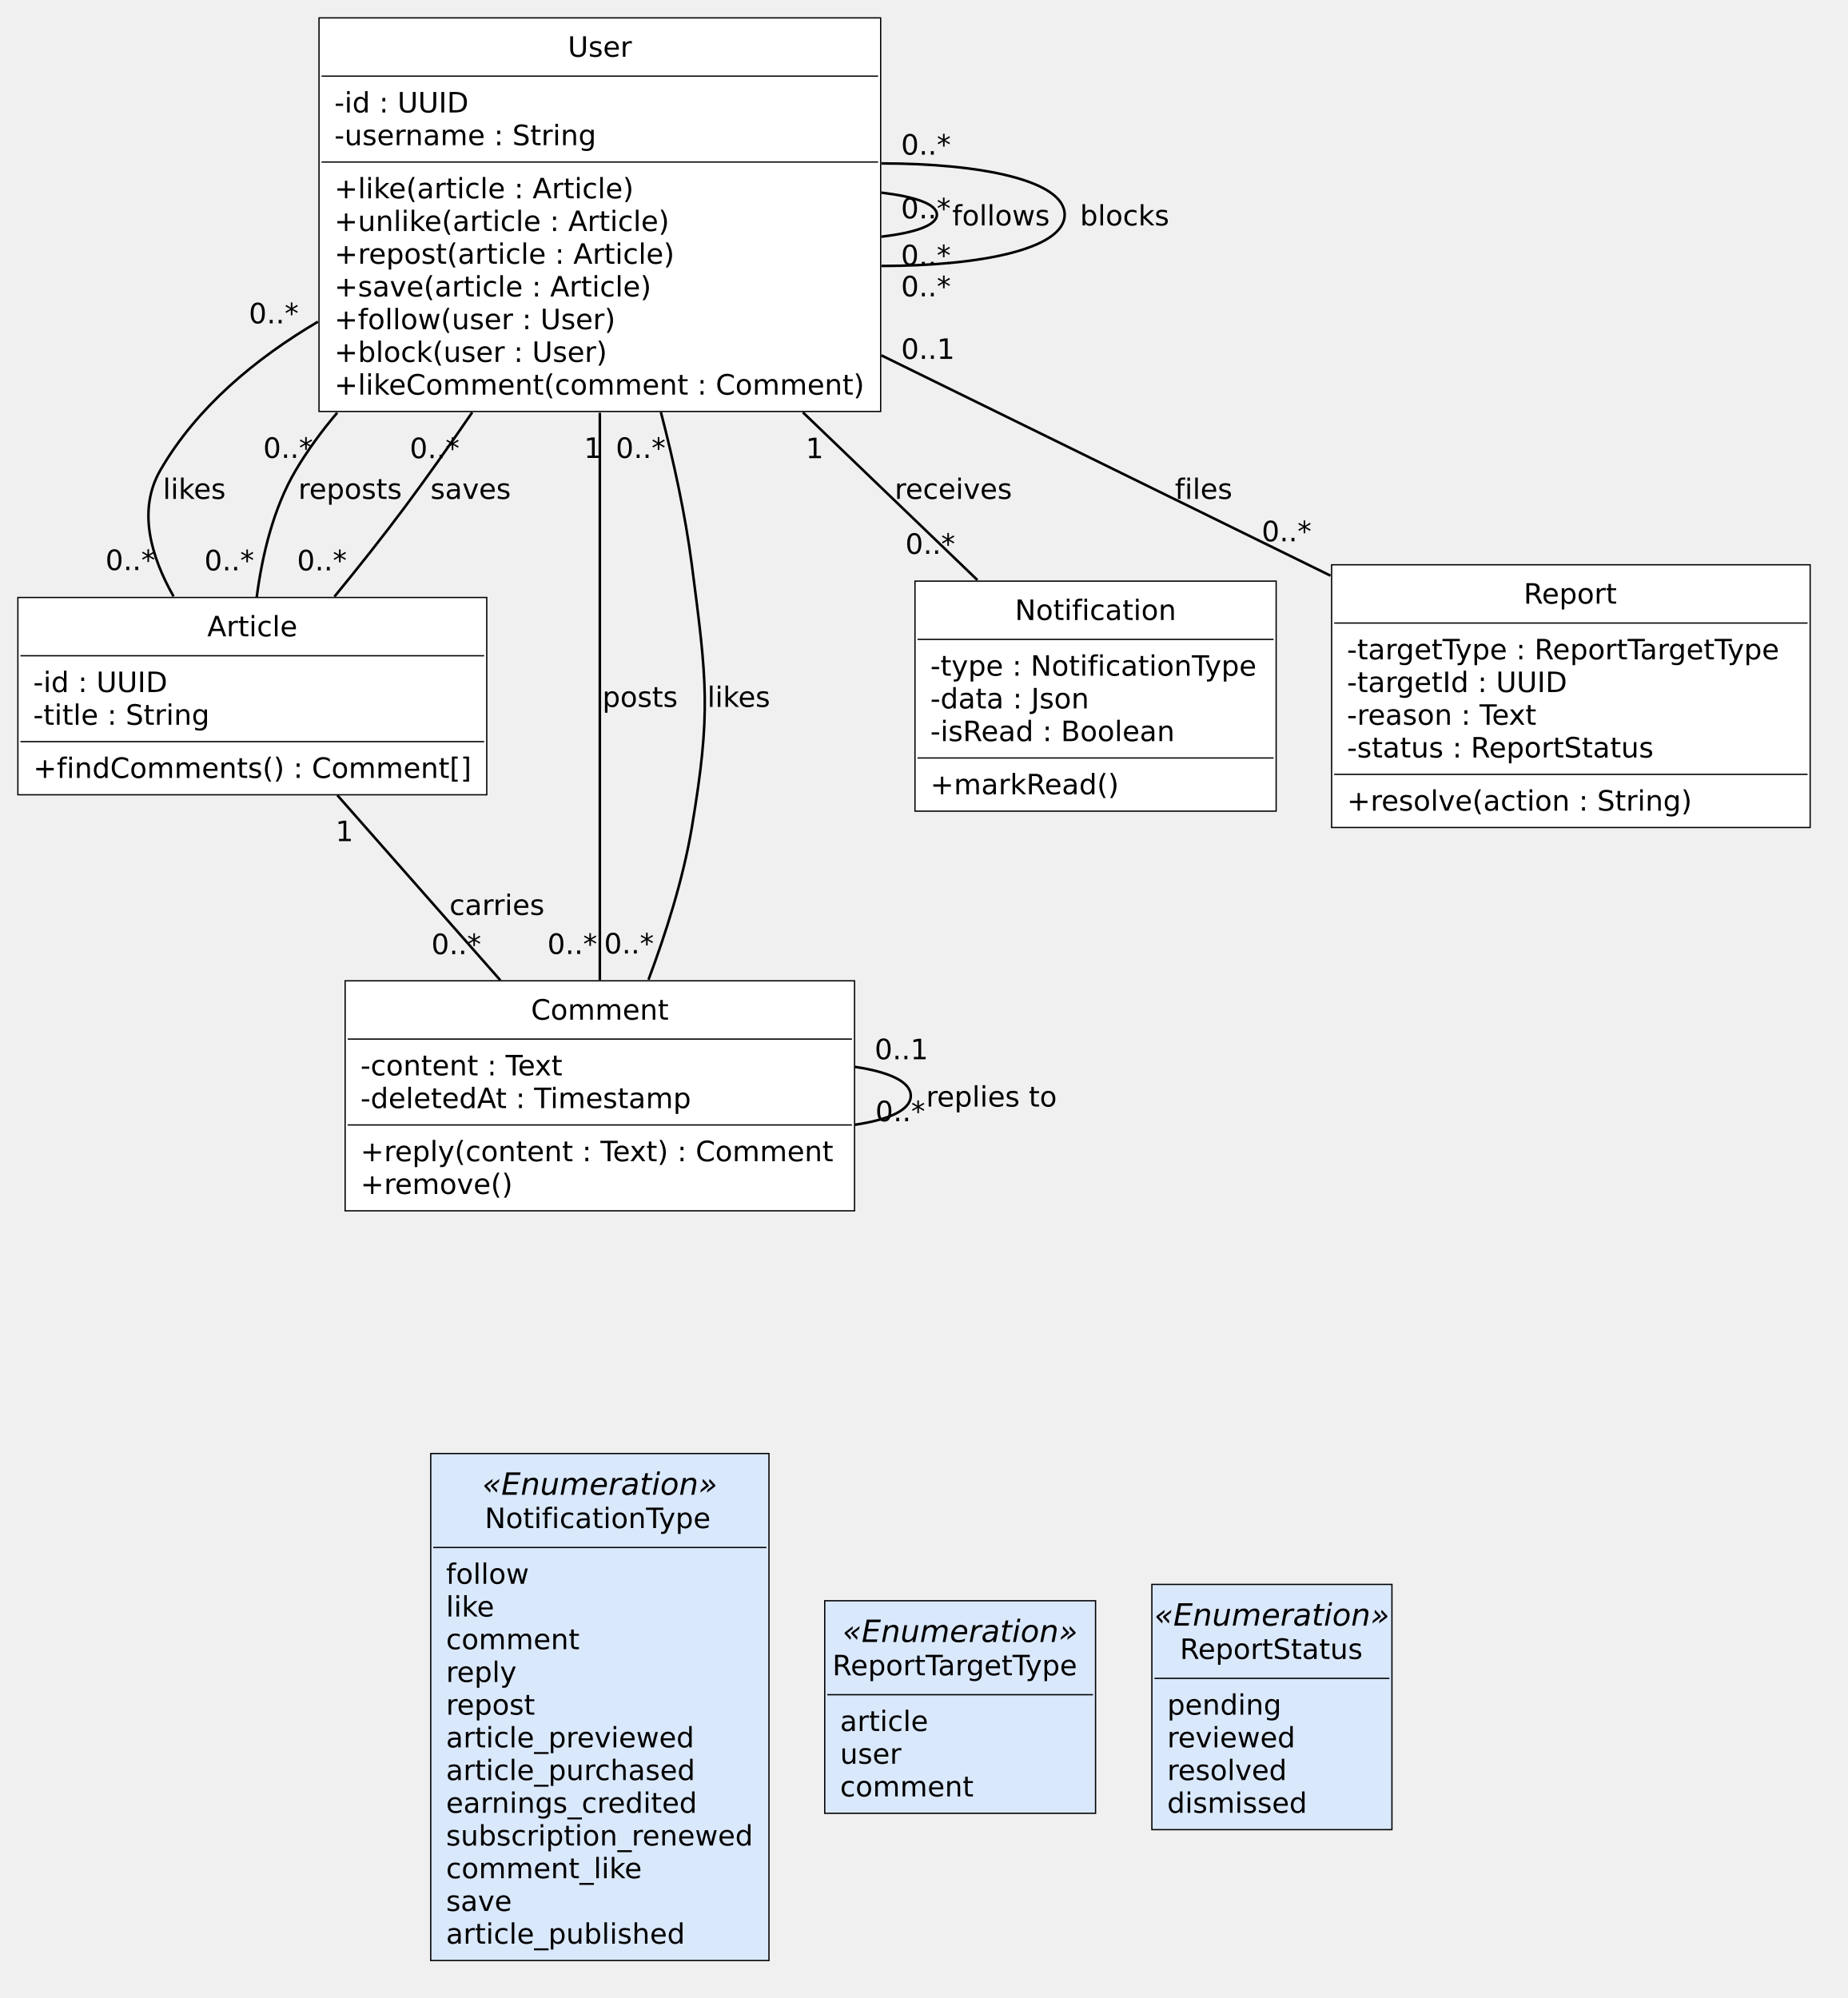
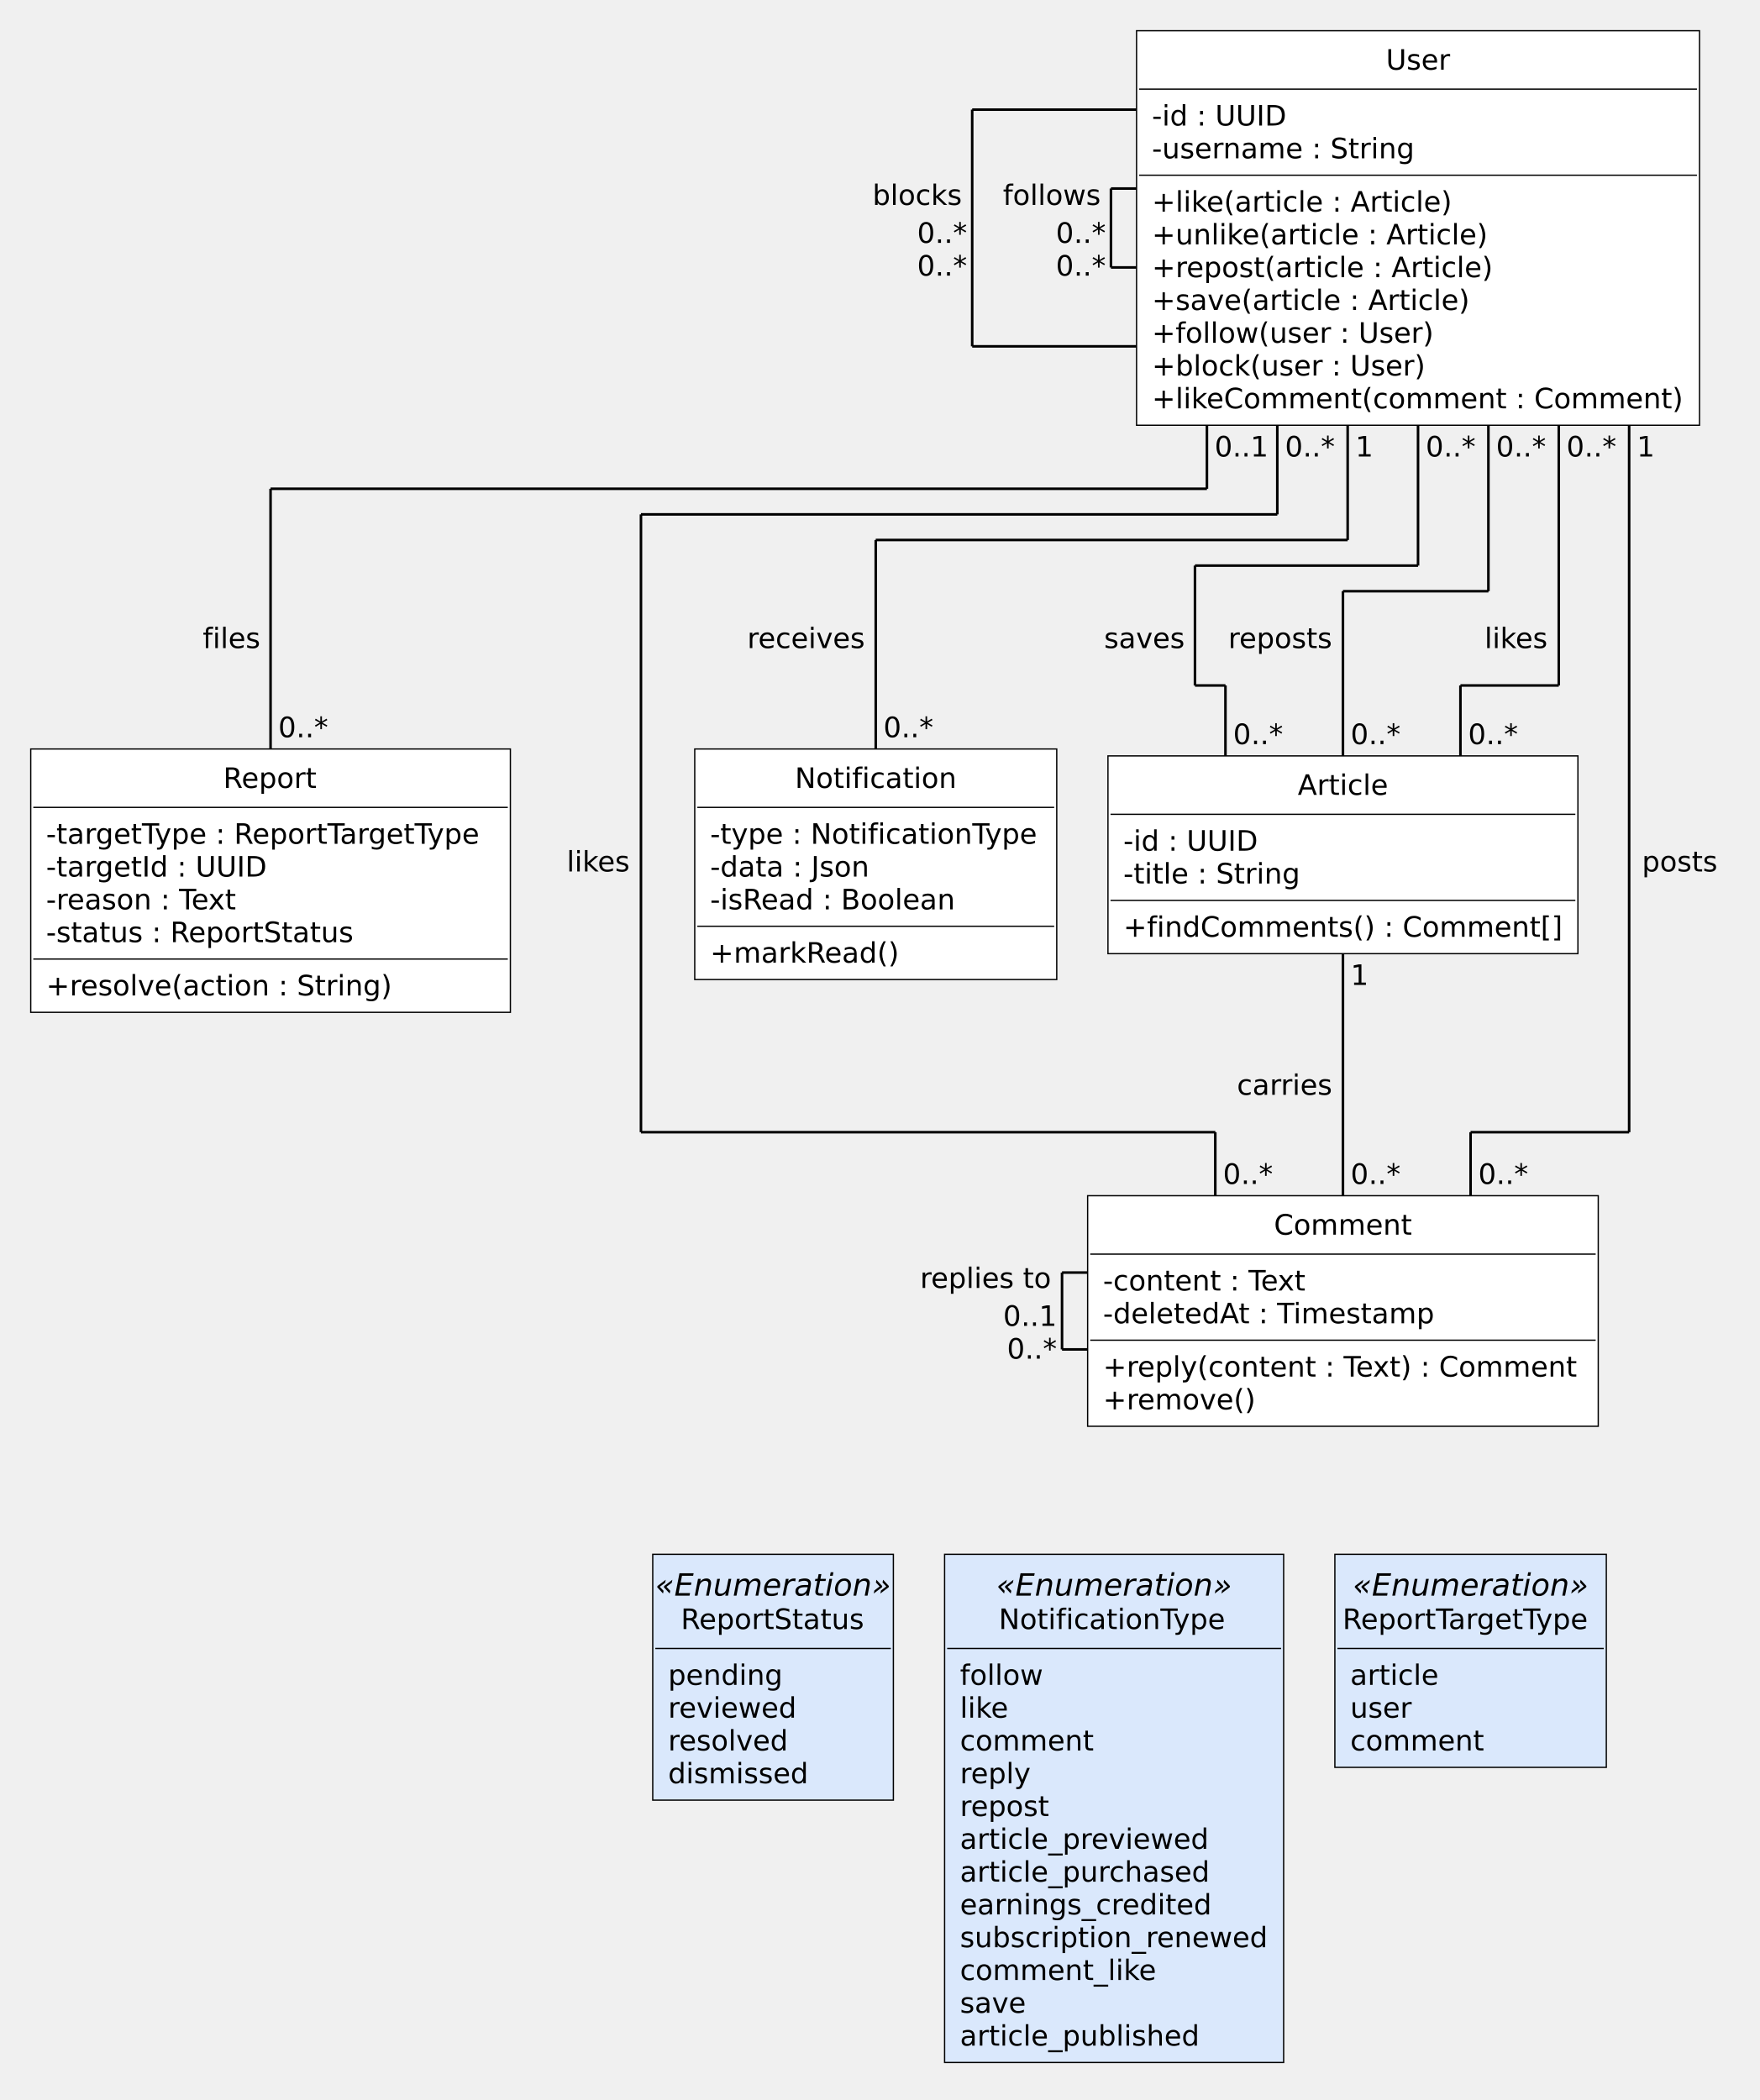
- <svg xmlns="http://www.w3.org/2000/svg" contentStyleType="text/css" data-diagram-type="CLASS" height="782px" preserveAspectRatio="none" style="width:723px;height:782px;background:#FFFFFF;" version="1.1" viewBox="0 0 723 782" width="723px" zoomAndPan="magnify">
+ <svg xmlns="http://www.w3.org/2000/svg" contentStyleType="text/css" data-diagram-type="CLASS" height="820px" preserveAspectRatio="none" style="width:687px;height:820px;background:#FFFFFF;" version="1.1" viewBox="0 0 687 820" width="687px" zoomAndPan="magnify">
  <defs />
  <g>
-     <g class="entity" data-qualified-name="User" data-source-line="10" id="ent0001">
-       <rect fill="#FFFFFF" height="154.047" style="stroke:#000000;stroke-width:0.5;" width="219.797" x="124.84" y="7" />
-       <text fill="#000000" font-family="DejaVu Sans" font-size="11" lengthAdjust="spacing" textLength="25.072" x="222.202" y="22.21">User</text>
-       <line style="stroke:#000000;stroke-width:0.5;" x1="125.84" x2="343.637" y1="29.805" y2="29.805" />
-       <text fill="#000000" font-family="DejaVu Sans" font-size="11" lengthAdjust="spacing" textLength="52.524" x="130.84" y="44.015">-id : UUID</text>
-       <text fill="#000000" font-family="DejaVu Sans" font-size="11" lengthAdjust="spacing" textLength="102.685" x="130.84" y="56.82">-username : String</text>
-       <line style="stroke:#000000;stroke-width:0.5;" x1="125.84" x2="343.637" y1="63.414" y2="63.414" />
-       <text fill="#000000" font-family="DejaVu Sans" font-size="11" lengthAdjust="spacing" textLength="117.541" x="130.84" y="77.624">+like(article : Article)</text>
-       <text fill="#000000" font-family="DejaVu Sans" font-size="11" lengthAdjust="spacing" textLength="131.484" x="130.84" y="90.429">+unlike(article : Article)</text>
-       <text fill="#000000" font-family="DejaVu Sans" font-size="11" lengthAdjust="spacing" textLength="133.337" x="130.84" y="103.234">+repost(article : Article)</text>
-       <text fill="#000000" font-family="DejaVu Sans" font-size="11" lengthAdjust="spacing" textLength="124.04" x="130.84" y="116.039">+save(article : Article)</text>
-       <text fill="#000000" font-family="DejaVu Sans" font-size="11" lengthAdjust="spacing" textLength="110.005" x="130.84" y="128.843">+follow(user : User)</text>
-       <text fill="#000000" font-family="DejaVu Sans" font-size="11" lengthAdjust="spacing" textLength="106.751" x="130.84" y="141.648">+block(user : User)</text>
-       <text fill="#000000" font-family="DejaVu Sans" font-size="11" lengthAdjust="spacing" textLength="207.797" x="130.84" y="154.453">+likeComment(comment : Comment)</text>
+     <g class="entity" data-qualified-name="User" data-source-line="9" id="ent0001">
+       <rect fill="#FFFFFF" height="154.047" style="stroke:#000000;stroke-width:0.5;" width="219.797" x="443.747" y="12" />
+       <text fill="#000000" font-family="DejaVu Sans" font-size="11" lengthAdjust="spacing" textLength="25.072" x="541.109" y="27.21">User</text>
+       <line style="stroke:#000000;stroke-width:0.5;" x1="444.747" x2="662.544" y1="34.805" y2="34.805" />
+       <text fill="#000000" font-family="DejaVu Sans" font-size="11" lengthAdjust="spacing" textLength="52.524" x="449.747" y="49.015">-id : UUID</text>
+       <text fill="#000000" font-family="DejaVu Sans" font-size="11" lengthAdjust="spacing" textLength="102.685" x="449.747" y="61.82">-username : String</text>
+       <line style="stroke:#000000;stroke-width:0.5;" x1="444.747" x2="662.544" y1="68.414" y2="68.414" />
+       <text fill="#000000" font-family="DejaVu Sans" font-size="11" lengthAdjust="spacing" textLength="117.541" x="449.747" y="82.624">+like(article : Article)</text>
+       <text fill="#000000" font-family="DejaVu Sans" font-size="11" lengthAdjust="spacing" textLength="131.484" x="449.747" y="95.429">+unlike(article : Article)</text>
+       <text fill="#000000" font-family="DejaVu Sans" font-size="11" lengthAdjust="spacing" textLength="133.337" x="449.747" y="108.234">+repost(article : Article)</text>
+       <text fill="#000000" font-family="DejaVu Sans" font-size="11" lengthAdjust="spacing" textLength="124.04" x="449.747" y="121.039">+save(article : Article)</text>
+       <text fill="#000000" font-family="DejaVu Sans" font-size="11" lengthAdjust="spacing" textLength="110.005" x="449.747" y="133.843">+follow(user : User)</text>
+       <text fill="#000000" font-family="DejaVu Sans" font-size="11" lengthAdjust="spacing" textLength="106.751" x="449.747" y="146.648">+block(user : User)</text>
+       <text fill="#000000" font-family="DejaVu Sans" font-size="11" lengthAdjust="spacing" textLength="207.797" x="449.747" y="159.453">+likeComment(comment : Comment)</text>
    </g>
-     <g class="entity" data-qualified-name="Article" data-source-line="21" id="ent0002">
-       <rect fill="#FFFFFF" height="77.219" style="stroke:#000000;stroke-width:0.5;" width="183.483" x="7" y="233.85" />
-       <text fill="#000000" font-family="DejaVu Sans" font-size="11" lengthAdjust="spacing" textLength="35.288" x="81.097" y="249.06">Article</text>
-       <line style="stroke:#000000;stroke-width:0.5;" x1="8" x2="189.483" y1="256.655" y2="256.655" />
-       <text fill="#000000" font-family="DejaVu Sans" font-size="11" lengthAdjust="spacing" textLength="52.524" x="13" y="270.865">-id : UUID</text>
-       <text fill="#000000" font-family="DejaVu Sans" font-size="11" lengthAdjust="spacing" textLength="69.002" x="13" y="283.67">-title : String</text>
-       <line style="stroke:#000000;stroke-width:0.5;" x1="8" x2="189.483" y1="290.264" y2="290.264" />
-       <text fill="#000000" font-family="DejaVu Sans" font-size="11" lengthAdjust="spacing" textLength="171.483" x="13" y="304.474">+findComments() : Comment[]</text>
+     <g class="entity" data-qualified-name="Article" data-source-line="20" id="ent0002">
+       <rect fill="#FFFFFF" height="77.219" style="stroke:#000000;stroke-width:0.5;" width="183.483" x="432.586" y="295.162" />
+       <text fill="#000000" font-family="DejaVu Sans" font-size="11" lengthAdjust="spacing" textLength="35.288" x="506.684" y="310.373">Article</text>
+       <line style="stroke:#000000;stroke-width:0.5;" x1="433.586" x2="615.069" y1="317.967" y2="317.967" />
+       <text fill="#000000" font-family="DejaVu Sans" font-size="11" lengthAdjust="spacing" textLength="52.524" x="438.586" y="332.177">-id : UUID</text>
+       <text fill="#000000" font-family="DejaVu Sans" font-size="11" lengthAdjust="spacing" textLength="69.002" x="438.586" y="344.982">-title : String</text>
+       <line style="stroke:#000000;stroke-width:0.5;" x1="433.586" x2="615.069" y1="351.576" y2="351.576" />
+       <text fill="#000000" font-family="DejaVu Sans" font-size="11" lengthAdjust="spacing" textLength="171.483" x="438.586" y="365.787">+findComments() : Comment[]</text>
    </g>
-     <g class="entity" data-qualified-name="Comment" data-source-line="26" id="ent0003">
-       <rect fill="#FFFFFF" height="90.023" style="stroke:#000000;stroke-width:0.5;" width="199.355" x="135.06" y="383.88" />
-       <text fill="#000000" font-family="DejaVu Sans" font-size="11" lengthAdjust="spacing" textLength="53.894" x="207.791" y="399.09">Comment</text>
-       <line style="stroke:#000000;stroke-width:0.5;" x1="136.06" x2="333.414" y1="406.685" y2="406.685" />
-       <text fill="#000000" font-family="DejaVu Sans" font-size="11" lengthAdjust="spacing" textLength="81.093" x="141.06" y="420.895">-content : Text</text>
-       <text fill="#000000" font-family="DejaVu Sans" font-size="11" lengthAdjust="spacing" textLength="129.884" x="141.06" y="433.7">-deletedAt : Timestamp</text>
-       <line style="stroke:#000000;stroke-width:0.5;" x1="136.06" x2="333.414" y1="440.294" y2="440.294" />
-       <text fill="#000000" font-family="DejaVu Sans" font-size="11" lengthAdjust="spacing" textLength="187.355" x="141.06" y="454.505">+reply(content : Text) : Comment</text>
-       <text fill="#000000" font-family="DejaVu Sans" font-size="11" lengthAdjust="spacing" textLength="59.812" x="141.06" y="467.309">+remove()</text>
+     <g class="entity" data-qualified-name="Comment" data-source-line="25" id="ent0003">
+       <rect fill="#FFFFFF" height="90.023" style="stroke:#000000;stroke-width:0.5;" width="199.355" x="424.651" y="466.898" />
+       <text fill="#000000" font-family="DejaVu Sans" font-size="11" lengthAdjust="spacing" textLength="53.894" x="497.381" y="482.109">Comment</text>
+       <line style="stroke:#000000;stroke-width:0.5;" x1="425.651" x2="623.005" y1="489.703" y2="489.703" />
+       <text fill="#000000" font-family="DejaVu Sans" font-size="11" lengthAdjust="spacing" textLength="81.093" x="430.651" y="503.914">-content : Text</text>
+       <text fill="#000000" font-family="DejaVu Sans" font-size="11" lengthAdjust="spacing" textLength="129.884" x="430.651" y="516.718">-deletedAt : Timestamp</text>
+       <line style="stroke:#000000;stroke-width:0.5;" x1="425.651" x2="623.005" y1="523.312" y2="523.312" />
+       <text fill="#000000" font-family="DejaVu Sans" font-size="11" lengthAdjust="spacing" textLength="187.355" x="430.651" y="537.523">+reply(content : Text) : Comment</text>
+       <text fill="#000000" font-family="DejaVu Sans" font-size="11" lengthAdjust="spacing" textLength="59.812" x="430.651" y="550.328">+remove()</text>
    </g>
-     <g class="entity" data-qualified-name="Notification" data-source-line="32" id="ent0004">
-       <rect fill="#FFFFFF" height="90.023" style="stroke:#000000;stroke-width:0.5;" width="141.336" x="358.07" y="227.45" />
-       <text fill="#000000" font-family="DejaVu Sans" font-size="11" lengthAdjust="spacing" textLength="63.116" x="397.18" y="242.66">Notification</text>
-       <line style="stroke:#000000;stroke-width:0.5;" x1="359.07" x2="498.406" y1="250.255" y2="250.255" />
-       <text fill="#000000" font-family="DejaVu Sans" font-size="11" lengthAdjust="spacing" textLength="129.336" x="364.07" y="264.465">-type : NotificationType</text>
-       <text fill="#000000" font-family="DejaVu Sans" font-size="11" lengthAdjust="spacing" textLength="62.122" x="364.07" y="277.27">-data : Json</text>
-       <text fill="#000000" font-family="DejaVu Sans" font-size="11" lengthAdjust="spacing" textLength="96.132" x="364.07" y="290.075">-isRead : Boolean</text>
-       <line style="stroke:#000000;stroke-width:0.5;" x1="359.07" x2="498.406" y1="296.669" y2="296.669" />
-       <text fill="#000000" font-family="DejaVu Sans" font-size="11" lengthAdjust="spacing" textLength="74.282" x="364.07" y="310.879">+markRead()</text>
+     <g class="entity" data-qualified-name="Notification" data-source-line="31" id="ent0004">
+       <rect fill="#FFFFFF" height="90.023" style="stroke:#000000;stroke-width:0.5;" width="141.336" x="271.25" y="292.461" />
+       <text fill="#000000" font-family="DejaVu Sans" font-size="11" lengthAdjust="spacing" textLength="63.116" x="310.361" y="307.671">Notification</text>
+       <line style="stroke:#000000;stroke-width:0.5;" x1="272.25" x2="411.586" y1="315.266" y2="315.266" />
+       <text fill="#000000" font-family="DejaVu Sans" font-size="11" lengthAdjust="spacing" textLength="129.336" x="277.25" y="329.476">-type : NotificationType</text>
+       <text fill="#000000" font-family="DejaVu Sans" font-size="11" lengthAdjust="spacing" textLength="62.122" x="277.25" y="342.281">-data : Json</text>
+       <text fill="#000000" font-family="DejaVu Sans" font-size="11" lengthAdjust="spacing" textLength="96.132" x="277.25" y="355.085">-isRead : Boolean</text>
+       <line style="stroke:#000000;stroke-width:0.5;" x1="272.25" x2="411.586" y1="361.68" y2="361.68" />
+       <text fill="#000000" font-family="DejaVu Sans" font-size="11" lengthAdjust="spacing" textLength="74.282" x="277.25" y="375.89">+markRead()</text>
    </g>
-     <g class="entity" data-qualified-name="Report" data-source-line="38" id="ent0005">
-       <rect fill="#FFFFFF" height="102.828" style="stroke:#000000;stroke-width:0.5;" width="187.269" x="521.11" y="221.05" />
-       <text fill="#000000" font-family="DejaVu Sans" font-size="11" lengthAdjust="spacing" textLength="36.959" x="596.265" y="236.26">Report</text>
-       <line style="stroke:#000000;stroke-width:0.5;" x1="522.11" x2="707.38" y1="243.855" y2="243.855" />
-       <text fill="#000000" font-family="DejaVu Sans" font-size="11" lengthAdjust="spacing" textLength="175.269" x="527.11" y="258.065">-targetType : ReportTargetType</text>
-       <text fill="#000000" font-family="DejaVu Sans" font-size="11" lengthAdjust="spacing" textLength="86.351" x="527.11" y="270.87">-targetId : UUID</text>
-       <text fill="#000000" font-family="DejaVu Sans" font-size="11" lengthAdjust="spacing" textLength="76.441" x="527.11" y="283.675">-reason : Text</text>
-       <text fill="#000000" font-family="DejaVu Sans" font-size="11" lengthAdjust="spacing" textLength="120.479" x="527.11" y="296.479">-status : ReportStatus</text>
-       <line style="stroke:#000000;stroke-width:0.5;" x1="522.11" x2="707.38" y1="303.073" y2="303.073" />
-       <text fill="#000000" font-family="DejaVu Sans" font-size="11" lengthAdjust="spacing" textLength="135.271" x="527.11" y="317.284">+resolve(action : String)</text>
+     <g class="entity" data-qualified-name="Report" data-source-line="37" id="ent0005">
+       <rect fill="#FFFFFF" height="102.828" style="stroke:#000000;stroke-width:0.5;" width="187.269" x="12" y="292.461" />
+       <text fill="#000000" font-family="DejaVu Sans" font-size="11" lengthAdjust="spacing" textLength="36.959" x="87.156" y="307.671">Report</text>
+       <line style="stroke:#000000;stroke-width:0.5;" x1="13" x2="198.269" y1="315.266" y2="315.266" />
+       <text fill="#000000" font-family="DejaVu Sans" font-size="11" lengthAdjust="spacing" textLength="175.269" x="18" y="329.476">-targetType : ReportTargetType</text>
+       <text fill="#000000" font-family="DejaVu Sans" font-size="11" lengthAdjust="spacing" textLength="86.351" x="18" y="342.281">-targetId : UUID</text>
+       <text fill="#000000" font-family="DejaVu Sans" font-size="11" lengthAdjust="spacing" textLength="76.441" x="18" y="355.085">-reason : Text</text>
+       <text fill="#000000" font-family="DejaVu Sans" font-size="11" lengthAdjust="spacing" textLength="120.479" x="18" y="367.89">-status : ReportStatus</text>
+       <line style="stroke:#000000;stroke-width:0.5;" x1="13" x2="198.269" y1="374.484" y2="374.484" />
+       <text fill="#000000" font-family="DejaVu Sans" font-size="11" lengthAdjust="spacing" textLength="135.271" x="18" y="388.695">+resolve(action : String)</text>
    </g>
-     <g class="entity" data-qualified-name="NotificationType" data-source-line="46" id="ent0006">
-       <rect fill="#DAE8FC" height="198.43" style="stroke:#000000;stroke-width:0.5;" width="132.372" x="168.56" y="568.9" />
-       <text fill="#000000" font-family="DejaVu Sans" font-size="12" font-style="italic" lengthAdjust="spacing" textLength="91.951" x="188.77" y="585.039">«Enumeration»</text>
-       <text fill="#000000" font-family="DejaVu Sans" font-size="11" lengthAdjust="spacing" textLength="90.095" x="189.698" y="598.079">NotificationType</text>
-       <line style="stroke:#000000;stroke-width:0.5;" x1="169.56" x2="299.932" y1="605.673" y2="605.673" />
-       <text fill="#000000" font-family="DejaVu Sans" font-size="11" lengthAdjust="spacing" textLength="32.441" x="174.56" y="619.884">follow</text>
-       <text fill="#000000" font-family="DejaVu Sans" font-size="11" lengthAdjust="spacing" textLength="19.25" x="174.56" y="632.689">like</text>
-       <text fill="#000000" font-family="DejaVu Sans" font-size="11" lengthAdjust="spacing" textLength="52.261" x="174.56" y="645.493">comment</text>
-       <text fill="#000000" font-family="DejaVu Sans" font-size="11" lengthAdjust="spacing" textLength="27.838" x="174.56" y="658.298">reply</text>
-       <text fill="#000000" font-family="DejaVu Sans" font-size="11" lengthAdjust="spacing" textLength="35.046" x="174.56" y="671.103">repost</text>
-       <text fill="#000000" font-family="DejaVu Sans" font-size="11" lengthAdjust="spacing" textLength="97.356" x="174.56" y="683.907">article_previewed</text>
-       <text fill="#000000" font-family="DejaVu Sans" font-size="11" lengthAdjust="spacing" textLength="97.722" x="174.56" y="696.712">article_purchased</text>
-       <text fill="#000000" font-family="DejaVu Sans" font-size="11" lengthAdjust="spacing" textLength="98.683" x="174.56" y="709.517">earnings_credited</text>
-       <text fill="#000000" font-family="DejaVu Sans" font-size="11" lengthAdjust="spacing" textLength="120.372" x="174.56" y="722.321">subscription_renewed</text>
-       <text fill="#000000" font-family="DejaVu Sans" font-size="11" lengthAdjust="spacing" textLength="77.011" x="174.56" y="735.126">comment_like</text>
-       <text fill="#000000" font-family="DejaVu Sans" font-size="11" lengthAdjust="spacing" textLength="25.749" x="174.56" y="747.931">save</text>
-       <text fill="#000000" font-family="DejaVu Sans" font-size="11" lengthAdjust="spacing" textLength="93.505" x="174.56" y="760.735">article_published</text>
+     <g class="entity" data-qualified-name="NotificationType" data-source-line="45" id="ent0006">
+       <rect fill="#DAE8FC" height="198.43" style="stroke:#000000;stroke-width:0.5;" width="132.372" x="368.803" y="606.922" />
+       <text fill="#000000" font-family="DejaVu Sans" font-size="12" font-style="italic" lengthAdjust="spacing" textLength="91.951" x="389.014" y="623.061">«Enumeration»</text>
+       <text fill="#000000" font-family="DejaVu Sans" font-size="11" lengthAdjust="spacing" textLength="90.095" x="389.942" y="636.101">NotificationType</text>
+       <line style="stroke:#000000;stroke-width:0.5;" x1="369.803" x2="500.175" y1="643.695" y2="643.695" />
+       <text fill="#000000" font-family="DejaVu Sans" font-size="11" lengthAdjust="spacing" textLength="32.441" x="374.803" y="657.906">follow</text>
+       <text fill="#000000" font-family="DejaVu Sans" font-size="11" lengthAdjust="spacing" textLength="19.25" x="374.803" y="670.71">like</text>
+       <text fill="#000000" font-family="DejaVu Sans" font-size="11" lengthAdjust="spacing" textLength="52.261" x="374.803" y="683.515">comment</text>
+       <text fill="#000000" font-family="DejaVu Sans" font-size="11" lengthAdjust="spacing" textLength="27.838" x="374.803" y="696.32">reply</text>
+       <text fill="#000000" font-family="DejaVu Sans" font-size="11" lengthAdjust="spacing" textLength="35.046" x="374.803" y="709.125">repost</text>
+       <text fill="#000000" font-family="DejaVu Sans" font-size="11" lengthAdjust="spacing" textLength="97.356" x="374.803" y="721.929">article_previewed</text>
+       <text fill="#000000" font-family="DejaVu Sans" font-size="11" lengthAdjust="spacing" textLength="97.722" x="374.803" y="734.734">article_purchased</text>
+       <text fill="#000000" font-family="DejaVu Sans" font-size="11" lengthAdjust="spacing" textLength="98.683" x="374.803" y="747.539">earnings_credited</text>
+       <text fill="#000000" font-family="DejaVu Sans" font-size="11" lengthAdjust="spacing" textLength="120.372" x="374.803" y="760.343">subscription_renewed</text>
+       <text fill="#000000" font-family="DejaVu Sans" font-size="11" lengthAdjust="spacing" textLength="77.011" x="374.803" y="773.148">comment_like</text>
+       <text fill="#000000" font-family="DejaVu Sans" font-size="11" lengthAdjust="spacing" textLength="25.749" x="374.803" y="785.953">save</text>
+       <text fill="#000000" font-family="DejaVu Sans" font-size="11" lengthAdjust="spacing" textLength="93.505" x="374.803" y="798.757">article_published</text>
    </g>
-     <g class="entity" data-qualified-name="ReportTargetType" data-source-line="60" id="ent0007">
-       <rect fill="#DAE8FC" height="83.188" style="stroke:#000000;stroke-width:0.5;" width="105.983" x="322.75" y="626.52" />
-       <text fill="#000000" font-family="DejaVu Sans" font-size="12" font-style="italic" lengthAdjust="spacing" textLength="91.951" x="329.766" y="642.659">«Enumeration»</text>
-       <text fill="#000000" font-family="DejaVu Sans" font-size="11" lengthAdjust="spacing" textLength="99.983" x="325.75" y="655.699">ReportTargetType</text>
-       <line style="stroke:#000000;stroke-width:0.5;" x1="323.75" x2="427.733" y1="663.293" y2="663.293" />
-       <text fill="#000000" font-family="DejaVu Sans" font-size="11" lengthAdjust="spacing" textLength="34.504" x="328.75" y="677.504">article</text>
-       <text fill="#000000" font-family="DejaVu Sans" font-size="11" lengthAdjust="spacing" textLength="23.993" x="328.75" y="690.309">user</text>
-       <text fill="#000000" font-family="DejaVu Sans" font-size="11" lengthAdjust="spacing" textLength="52.261" x="328.75" y="703.113">comment</text>
+     <g class="entity" data-qualified-name="ReportTargetType" data-source-line="59" id="ent0007">
+       <rect fill="#DAE8FC" height="83.188" style="stroke:#000000;stroke-width:0.5;" width="105.983" x="521.175" y="606.922" />
+       <text fill="#000000" font-family="DejaVu Sans" font-size="12" font-style="italic" lengthAdjust="spacing" textLength="91.951" x="528.191" y="623.061">«Enumeration»</text>
+       <text fill="#000000" font-family="DejaVu Sans" font-size="11" lengthAdjust="spacing" textLength="99.983" x="524.175" y="636.101">ReportTargetType</text>
+       <line style="stroke:#000000;stroke-width:0.5;" x1="522.175" x2="626.158" y1="643.695" y2="643.695" />
+       <text fill="#000000" font-family="DejaVu Sans" font-size="11" lengthAdjust="spacing" textLength="34.504" x="527.175" y="657.906">article</text>
+       <text fill="#000000" font-family="DejaVu Sans" font-size="11" lengthAdjust="spacing" textLength="23.993" x="527.175" y="670.71">user</text>
+       <text fill="#000000" font-family="DejaVu Sans" font-size="11" lengthAdjust="spacing" textLength="52.261" x="527.175" y="683.515">comment</text>
    </g>
-     <g class="entity" data-qualified-name="ReportStatus" data-source-line="65" id="ent0008">
-       <rect fill="#DAE8FC" height="95.992" style="stroke:#000000;stroke-width:0.5;" width="93.951" x="450.77" y="620.12" />
-       <text fill="#000000" font-family="DejaVu Sans" font-size="12" font-style="italic" lengthAdjust="spacing" textLength="91.951" x="451.77" y="636.259">«Enumeration»</text>
-       <text fill="#000000" font-family="DejaVu Sans" font-size="11" lengthAdjust="spacing" textLength="72.01" x="461.74" y="649.299">ReportStatus</text>
-       <line style="stroke:#000000;stroke-width:0.5;" x1="451.77" x2="543.721" y1="656.893" y2="656.893" />
-       <text fill="#000000" font-family="DejaVu Sans" font-size="11" lengthAdjust="spacing" textLength="44.714" x="456.77" y="671.104">pending</text>
-       <text fill="#000000" font-family="DejaVu Sans" font-size="11" lengthAdjust="spacing" textLength="50.37" x="456.77" y="683.909">reviewed</text>
-       <text fill="#000000" font-family="DejaVu Sans" font-size="11" lengthAdjust="spacing" textLength="47.067" x="456.77" y="696.713">resolved</text>
-       <text fill="#000000" font-family="DejaVu Sans" font-size="11" lengthAdjust="spacing" textLength="54.753" x="456.77" y="709.518">dismissed</text>
+     <g class="entity" data-qualified-name="ReportStatus" data-source-line="64" id="ent0008">
+       <rect fill="#DAE8FC" height="95.992" style="stroke:#000000;stroke-width:0.5;" width="93.951" x="254.852" y="606.922" />
+       <text fill="#000000" font-family="DejaVu Sans" font-size="12" font-style="italic" lengthAdjust="spacing" textLength="91.951" x="255.852" y="623.061">«Enumeration»</text>
+       <text fill="#000000" font-family="DejaVu Sans" font-size="11" lengthAdjust="spacing" textLength="72.01" x="265.823" y="636.101">ReportStatus</text>
+       <line style="stroke:#000000;stroke-width:0.5;" x1="255.852" x2="347.803" y1="643.695" y2="643.695" />
+       <text fill="#000000" font-family="DejaVu Sans" font-size="11" lengthAdjust="spacing" textLength="44.714" x="260.852" y="657.906">pending</text>
+       <text fill="#000000" font-family="DejaVu Sans" font-size="11" lengthAdjust="spacing" textLength="50.37" x="260.852" y="670.71">reviewed</text>
+       <text fill="#000000" font-family="DejaVu Sans" font-size="11" lengthAdjust="spacing" textLength="47.067" x="260.852" y="683.515">resolved</text>
+       <text fill="#000000" font-family="DejaVu Sans" font-size="11" lengthAdjust="spacing" textLength="54.753" x="260.852" y="696.32">dismissed</text>
    </g>
-     <g class="link" data-entity-1="ent0001" data-entity-2="ent0003" data-link-type="association" data-source-line="72" id="lnk9">
-       <path codeLine="72" d="M234.74,161.54 C234.74,229.83 234.74,327.46 234.74,383.59" fill="none" id="User-Comment" style="stroke:#000000;stroke-width:1;" />
-       <text fill="#000000" font-family="DejaVu Sans" font-size="11" lengthAdjust="spacing" textLength="29.487" x="235.74" y="276.67">posts</text>
-       <text fill="#000000" font-family="DejaVu Sans" font-size="11" lengthAdjust="spacing" textLength="6.998" x="228.517" y="179.225">1</text>
-       <text fill="#000000" font-family="DejaVu Sans" font-size="11" lengthAdjust="spacing" textLength="19.492" x="214.208" y="373.37">0..*</text>
-     </g>
-     <g class="link" data-entity-1="ent0001" data-entity-2="ent0003" data-link-type="association" data-source-line="80" id="lnk17">
-       <path codeLine="80" d="M258.63,161.31 C263.65,180.6 268.19,201.43 270.74,221.05 C276.64,266.37 278.32,278.81 270.74,323.88 C267.37,343.95 260.57,365.32 253.78,383.44" fill="none" id="User-Comment-1" style="stroke:#000000;stroke-width:1;" />
-       <text fill="#000000" font-family="DejaVu Sans" font-size="11" lengthAdjust="spacing" textLength="24.981" x="276.81" y="276.67">likes</text>
-       <text fill="#000000" font-family="DejaVu Sans" font-size="11" lengthAdjust="spacing" textLength="19.492" x="240.979" y="179.236">0..*</text>
-       <text fill="#000000" font-family="DejaVu Sans" font-size="11" lengthAdjust="spacing" textLength="19.492" x="236.401" y="373.195">0..*</text>
-     </g>
-     <g class="link" data-entity-1="ent0001" data-entity-2="ent0004" data-link-type="association" data-source-line="73" id="lnk10">
-       <path codeLine="73" d="M314.21,161.39 C337.44,183.72 362.06,207.38 382.49,227.02" fill="none" id="User-Notification" style="stroke:#000000;stroke-width:1;" />
-       <text fill="#000000" font-family="DejaVu Sans" font-size="11" lengthAdjust="spacing" textLength="46.17" x="350.12" y="195.26">receives</text>
-       <text fill="#000000" font-family="DejaVu Sans" font-size="11" lengthAdjust="spacing" textLength="6.998" x="315.306" y="179.323">1</text>
-       <text fill="#000000" font-family="DejaVu Sans" font-size="11" lengthAdjust="spacing" textLength="19.492" x="354.298" y="216.777">0..*</text>
-     </g>
-     <g class="link" data-entity-1="ent0001" data-entity-2="ent0005" data-link-type="association" data-source-line="74" id="lnk11">
-       <path codeLine="74" d="M344.91,139.08 C400.58,166.39 467.42,199.18 520.65,225.3" fill="none" id="User-Report" style="stroke:#000000;stroke-width:1;" />
-       <text fill="#000000" font-family="DejaVu Sans" font-size="11" lengthAdjust="spacing" textLength="22.483" x="459.78" y="195.26">files</text>
-       <text fill="#000000" font-family="DejaVu Sans" font-size="11" lengthAdjust="spacing" textLength="20.99" x="352.64" y="140.459">0..1</text>
-       <text fill="#000000" font-family="DejaVu Sans" font-size="11" lengthAdjust="spacing" textLength="19.492" x="493.746" y="211.859">0..*</text>
-     </g>
-     <g class="link" data-entity-1="ent0002" data-entity-2="ent0003" data-link-type="association" data-source-line="75" id="lnk12">
-       <path codeLine="75" d="M132.01,311.24 C151.28,333.12 175.63,360.77 195.79,383.65" fill="none" id="Article-Comment" style="stroke:#000000;stroke-width:1;" />
-       <text fill="#000000" font-family="DejaVu Sans" font-size="11" lengthAdjust="spacing" textLength="37.388" x="175.88" y="358.09">carries</text>
-       <text fill="#000000" font-family="DejaVu Sans" font-size="11" lengthAdjust="spacing" textLength="6.998" x="131.298" y="329.216">1</text>
-       <text fill="#000000" font-family="DejaVu Sans" font-size="11" lengthAdjust="spacing" textLength="19.492" x="168.807" y="373.44">0..*</text>
-     </g>
-     <g class="link" data-entity-1="ent0003" data-entity-2="ent0003" data-link-type="association" data-source-line="76" id="lnk13">
-       <path codeLine="76" d="M334.52,417.56 C347.69,419.49 356.42,423.27 356.42,428.89 C356.42,434.51 347.69,438.28 334.52,440.22" fill="none" id="Comment-Comment" style="stroke:#000000;stroke-width:1;" />
-       <text fill="#000000" font-family="DejaVu Sans" font-size="11" lengthAdjust="spacing" textLength="51.423" x="362.42" y="433.1">replies to</text>
-       <text fill="#000000" font-family="DejaVu Sans" font-size="11" lengthAdjust="spacing" textLength="20.99" x="342.274" y="414.58">0..1</text>
-       <text fill="#000000" font-family="DejaVu Sans" font-size="11" lengthAdjust="spacing" textLength="19.492" x="342.563" y="438.851">0..*</text>
-     </g>
-     <g class="link" data-entity-1="ent0001" data-entity-2="ent0002" data-link-type="association" data-source-line="77" id="lnk14">
-       <path codeLine="77" d="M124.42,125.91 C99.89,140.41 76.97,159.44 62.74,184.05 C53.79,199.54 58.98,217.68 67.91,233.42" fill="none" id="User-Article" style="stroke:#000000;stroke-width:1;" />
-       <text fill="#000000" font-family="DejaVu Sans" font-size="11" lengthAdjust="spacing" textLength="24.981" x="63.74" y="195.26">likes</text>
-       <text fill="#000000" font-family="DejaVu Sans" font-size="11" lengthAdjust="spacing" textLength="19.492" x="97.386" y="126.559">0..*</text>
-       <text fill="#000000" font-family="DejaVu Sans" font-size="11" lengthAdjust="spacing" textLength="19.492" x="41.269" y="223.121">0..*</text>
-     </g>
-     <g class="link" data-entity-1="ent0001" data-entity-2="ent0002" data-link-type="association" data-source-line="78" id="lnk15">
-       <path codeLine="78" d="M131.98,161.53 C125.91,168.66 120.4,176.18 115.74,184.05 C106.92,198.95 102.57,217.54 100.46,233.75" fill="none" id="User-Article-1" style="stroke:#000000;stroke-width:1;" />
-       <text fill="#000000" font-family="DejaVu Sans" font-size="11" lengthAdjust="spacing" textLength="40.777" x="116.74" y="195.26">reposts</text>
-       <text fill="#000000" font-family="DejaVu Sans" font-size="11" lengthAdjust="spacing" textLength="19.492" x="103.004" y="179.214">0..*</text>
-       <text fill="#000000" font-family="DejaVu Sans" font-size="11" lengthAdjust="spacing" textLength="19.492" x="79.976" y="223.238">0..*</text>
-     </g>
-     <g class="link" data-entity-1="ent0001" data-entity-2="ent0002" data-link-type="association" data-source-line="79" id="lnk16">
-       <path codeLine="79" d="M184.8,161.39 C176.3,173.78 167.41,186.37 158.74,198.05 C150.01,209.81 140.1,222.27 130.88,233.52" fill="none" id="User-Article-2" style="stroke:#000000;stroke-width:1;" />
-       <text fill="#000000" font-family="DejaVu Sans" font-size="11" lengthAdjust="spacing" textLength="31.48" x="168.45" y="195.26">saves</text>
-       <text fill="#000000" font-family="DejaVu Sans" font-size="11" lengthAdjust="spacing" textLength="19.492" x="160.343" y="179.323">0..*</text>
-       <text fill="#000000" font-family="DejaVu Sans" font-size="11" lengthAdjust="spacing" textLength="19.492" x="116.242" y="223.241">0..*</text>
-     </g>
-     <g class="link" data-entity-1="ent0001" data-entity-2="ent0001" data-link-type="association" data-source-line="81" id="lnk18">
-       <path codeLine="81" d="M344.9,75.4 C358.05,76.97 366.64,79.84 366.64,84.03 C366.64,88.21 358.05,91.08 344.9,92.65" fill="none" id="User-User" style="stroke:#000000;stroke-width:1;" />
-       <text fill="#000000" font-family="DejaVu Sans" font-size="11" lengthAdjust="spacing" textLength="38.172" x="372.64" y="88.24">follows</text>
-       <text fill="#000000" font-family="DejaVu Sans" font-size="11" lengthAdjust="spacing" textLength="19.492" x="352.582" y="85.468">0..*</text>
-       <text fill="#000000" font-family="DejaVu Sans" font-size="11" lengthAdjust="spacing" textLength="19.492" x="352.582" y="103.823">0..*</text>
-     </g>
-     <g class="link" data-entity-1="ent0001" data-entity-2="ent0001" data-link-type="association" data-source-line="82" id="lnk19">
-       <path codeLine="82" d="M344.93,63.96 C383.99,63.96 416.64,70.65 416.64,84.03 C416.64,97.4 383.99,104.09 344.93,104.09" fill="none" id="User-User-1" style="stroke:#000000;stroke-width:1;" />
-       <text fill="#000000" font-family="DejaVu Sans" font-size="11" lengthAdjust="spacing" textLength="34.917" x="422.64" y="88.24">blocks</text>
-       <text fill="#000000" font-family="DejaVu Sans" font-size="11" lengthAdjust="spacing" textLength="19.492" x="352.613" y="60.526">0..*</text>
-       <text fill="#000000" font-family="DejaVu Sans" font-size="11" lengthAdjust="spacing" textLength="19.492" x="352.613" y="115.996">0..*</text>
-     </g>
+     <line style="stroke:#000000;stroke-width:1;" x1="636.069" x2="636.069" y1="166.047" y2="442.094" />
+     <line style="stroke:#000000;stroke-width:1;" x1="636.069" x2="574.167" y1="442.094" y2="442.094" />
+     <line style="stroke:#000000;stroke-width:1;" x1="574.167" x2="574.167" y1="442.094" y2="466.898" />
+     <text fill="#000000" font-family="DejaVu Sans" font-size="11" lengthAdjust="spacing" textLength="29.487" x="641.069" y="340.281">posts</text>
+     <text fill="#000000" font-family="DejaVu Sans" font-size="11" lengthAdjust="spacing" textLength="6.998" x="639.069" y="178.257">1</text>
+     <text fill="#000000" font-family="DejaVu Sans" font-size="11" lengthAdjust="spacing" textLength="19.492" x="577.167" y="462.304">0..*</text>
+     <line style="stroke:#000000;stroke-width:1;" x1="526.171" x2="526.171" y1="166.047" y2="210.852" />
+     <line style="stroke:#000000;stroke-width:1;" x1="526.171" x2="341.918" y1="210.852" y2="210.852" />
+     <line style="stroke:#000000;stroke-width:1;" x1="341.918" x2="341.918" y1="210.852" y2="292.461" />
+     <text fill="#000000" font-family="DejaVu Sans" font-size="11" lengthAdjust="spacing" textLength="46.17" x="291.748" y="253.062">receives</text>
+     <text fill="#000000" font-family="DejaVu Sans" font-size="11" lengthAdjust="spacing" textLength="6.998" x="529.171" y="178.257">1</text>
+     <text fill="#000000" font-family="DejaVu Sans" font-size="11" lengthAdjust="spacing" textLength="19.492" x="344.918" y="287.867">0..*</text>
+     <line style="stroke:#000000;stroke-width:1;" x1="471.222" x2="471.222" y1="166.047" y2="190.852" />
+     <line style="stroke:#000000;stroke-width:1;" x1="471.222" x2="105.635" y1="190.852" y2="190.852" />
+     <line style="stroke:#000000;stroke-width:1;" x1="105.635" x2="105.635" y1="190.852" y2="292.461" />
+     <text fill="#000000" font-family="DejaVu Sans" font-size="11" lengthAdjust="spacing" textLength="22.483" x="79.151" y="253.062">files</text>
+     <text fill="#000000" font-family="DejaVu Sans" font-size="11" lengthAdjust="spacing" textLength="20.99" x="474.222" y="178.257">0..1</text>
+     <text fill="#000000" font-family="DejaVu Sans" font-size="11" lengthAdjust="spacing" textLength="19.492" x="108.635" y="287.867">0..*</text>
+     <line style="stroke:#000000;stroke-width:1;" x1="524.328" x2="524.328" y1="372.381" y2="466.898" />
+     <text fill="#000000" font-family="DejaVu Sans" font-size="11" lengthAdjust="spacing" textLength="37.388" x="482.94" y="427.5">carries</text>
+     <text fill="#000000" font-family="DejaVu Sans" font-size="11" lengthAdjust="spacing" textLength="6.998" x="527.328" y="384.591">1</text>
+     <text fill="#000000" font-family="DejaVu Sans" font-size="11" lengthAdjust="spacing" textLength="19.492" x="527.328" y="462.304">0..*</text>
+     <line style="stroke:#000000;stroke-width:1;" x1="424.651" x2="414.651" y1="496.906" y2="496.906" />
+     <line style="stroke:#000000;stroke-width:1;" x1="414.651" x2="414.651" y1="496.906" y2="526.914" />
+     <line style="stroke:#000000;stroke-width:1;" x1="414.651" x2="424.651" y1="526.914" y2="526.914" />
+     <text fill="#000000" font-family="DejaVu Sans" font-size="11" lengthAdjust="spacing" textLength="51.423" x="359.228" y="502.914">replies to</text>
+     <text fill="#000000" font-family="DejaVu Sans" font-size="11" lengthAdjust="spacing" textLength="20.99" x="391.66" y="517.718">0..1</text>
+     <text fill="#000000" font-family="DejaVu Sans" font-size="11" lengthAdjust="spacing" textLength="19.492" x="393.159" y="530.523">0..*</text>
+     <line style="stroke:#000000;stroke-width:1;" x1="608.595" x2="608.595" y1="166.047" y2="267.656" />
+     <line style="stroke:#000000;stroke-width:1;" x1="608.595" x2="570.199" y1="267.656" y2="267.656" />
+     <line style="stroke:#000000;stroke-width:1;" x1="570.199" x2="570.199" y1="267.656" y2="295.162" />
+     <text fill="#000000" font-family="DejaVu Sans" font-size="11" lengthAdjust="spacing" textLength="24.981" x="579.614" y="253.062">likes</text>
+     <text fill="#000000" font-family="DejaVu Sans" font-size="11" lengthAdjust="spacing" textLength="19.492" x="611.595" y="178.257">0..*</text>
+     <text fill="#000000" font-family="DejaVu Sans" font-size="11" lengthAdjust="spacing" textLength="19.492" x="573.199" y="290.568">0..*</text>
+     <line style="stroke:#000000;stroke-width:1;" x1="581.12" x2="581.12" y1="166.047" y2="230.852" />
+     <line style="stroke:#000000;stroke-width:1;" x1="581.12" x2="524.328" y1="230.852" y2="230.852" />
+     <line style="stroke:#000000;stroke-width:1;" x1="524.328" x2="524.328" y1="230.852" y2="295.162" />
+     <text fill="#000000" font-family="DejaVu Sans" font-size="11" lengthAdjust="spacing" textLength="40.777" x="479.55" y="253.062">reposts</text>
+     <text fill="#000000" font-family="DejaVu Sans" font-size="11" lengthAdjust="spacing" textLength="19.492" x="584.12" y="178.257">0..*</text>
+     <text fill="#000000" font-family="DejaVu Sans" font-size="11" lengthAdjust="spacing" textLength="19.492" x="527.328" y="290.568">0..*</text>
+     <line style="stroke:#000000;stroke-width:1;" x1="553.645" x2="553.645" y1="166.047" y2="220.852" />
+     <line style="stroke:#000000;stroke-width:1;" x1="553.645" x2="466.55" y1="220.852" y2="220.852" />
+     <line style="stroke:#000000;stroke-width:1;" x1="466.55" x2="466.55" y1="220.852" y2="267.656" />
+     <line style="stroke:#000000;stroke-width:1;" x1="466.55" x2="478.457" y1="267.656" y2="267.656" />
+     <line style="stroke:#000000;stroke-width:1;" x1="478.457" x2="478.457" y1="267.656" y2="295.162" />
+     <text fill="#000000" font-family="DejaVu Sans" font-size="11" lengthAdjust="spacing" textLength="31.48" x="431.071" y="253.062">saves</text>
+     <text fill="#000000" font-family="DejaVu Sans" font-size="11" lengthAdjust="spacing" textLength="19.492" x="556.645" y="178.257">0..*</text>
+     <text fill="#000000" font-family="DejaVu Sans" font-size="11" lengthAdjust="spacing" textLength="19.492" x="481.457" y="290.568">0..*</text>
+     <line style="stroke:#000000;stroke-width:1;" x1="498.696" x2="498.696" y1="166.047" y2="200.852" />
+     <line style="stroke:#000000;stroke-width:1;" x1="498.696" x2="250.25" y1="200.852" y2="200.852" />
+     <line style="stroke:#000000;stroke-width:1;" x1="250.25" x2="250.25" y1="200.852" y2="442.094" />
+     <line style="stroke:#000000;stroke-width:1;" x1="250.25" x2="474.489" y1="442.094" y2="442.094" />
+     <line style="stroke:#000000;stroke-width:1;" x1="474.489" x2="474.489" y1="442.094" y2="466.898" />
+     <text fill="#000000" font-family="DejaVu Sans" font-size="11" lengthAdjust="spacing" textLength="24.981" x="221.269" y="340.281">likes</text>
+     <text fill="#000000" font-family="DejaVu Sans" font-size="11" lengthAdjust="spacing" textLength="19.492" x="501.696" y="178.257">0..*</text>
+     <text fill="#000000" font-family="DejaVu Sans" font-size="11" lengthAdjust="spacing" textLength="19.492" x="477.489" y="462.304">0..*</text>
+     <line style="stroke:#000000;stroke-width:1;" x1="443.747" x2="433.747" y1="73.619" y2="73.619" />
+     <line style="stroke:#000000;stroke-width:1;" x1="433.747" x2="433.747" y1="73.619" y2="104.428" />
+     <line style="stroke:#000000;stroke-width:1;" x1="433.747" x2="443.747" y1="104.428" y2="104.428" />
+     <text fill="#000000" font-family="DejaVu Sans" font-size="11" lengthAdjust="spacing" textLength="38.172" x="391.575" y="80.027">follows</text>
+     <text fill="#000000" font-family="DejaVu Sans" font-size="11" lengthAdjust="spacing" textLength="19.492" x="412.255" y="94.832">0..*</text>
+     <text fill="#000000" font-family="DejaVu Sans" font-size="11" lengthAdjust="spacing" textLength="19.492" x="412.255" y="107.636">0..*</text>
+     <line style="stroke:#000000;stroke-width:1;" x1="443.747" x2="379.575" y1="42.809" y2="42.809" />
+     <line style="stroke:#000000;stroke-width:1;" x1="379.575" x2="379.575" y1="42.809" y2="135.238" />
+     <line style="stroke:#000000;stroke-width:1;" x1="379.575" x2="443.747" y1="135.238" y2="135.238" />
+     <text fill="#000000" font-family="DejaVu Sans" font-size="11" lengthAdjust="spacing" textLength="34.917" x="340.657" y="80.027">blocks</text>
+     <text fill="#000000" font-family="DejaVu Sans" font-size="11" lengthAdjust="spacing" textLength="19.492" x="358.083" y="94.832">0..*</text>
+     <text fill="#000000" font-family="DejaVu Sans" font-size="11" lengthAdjust="spacing" textLength="19.492" x="358.083" y="107.636">0..*</text>
  </g>
</svg>
